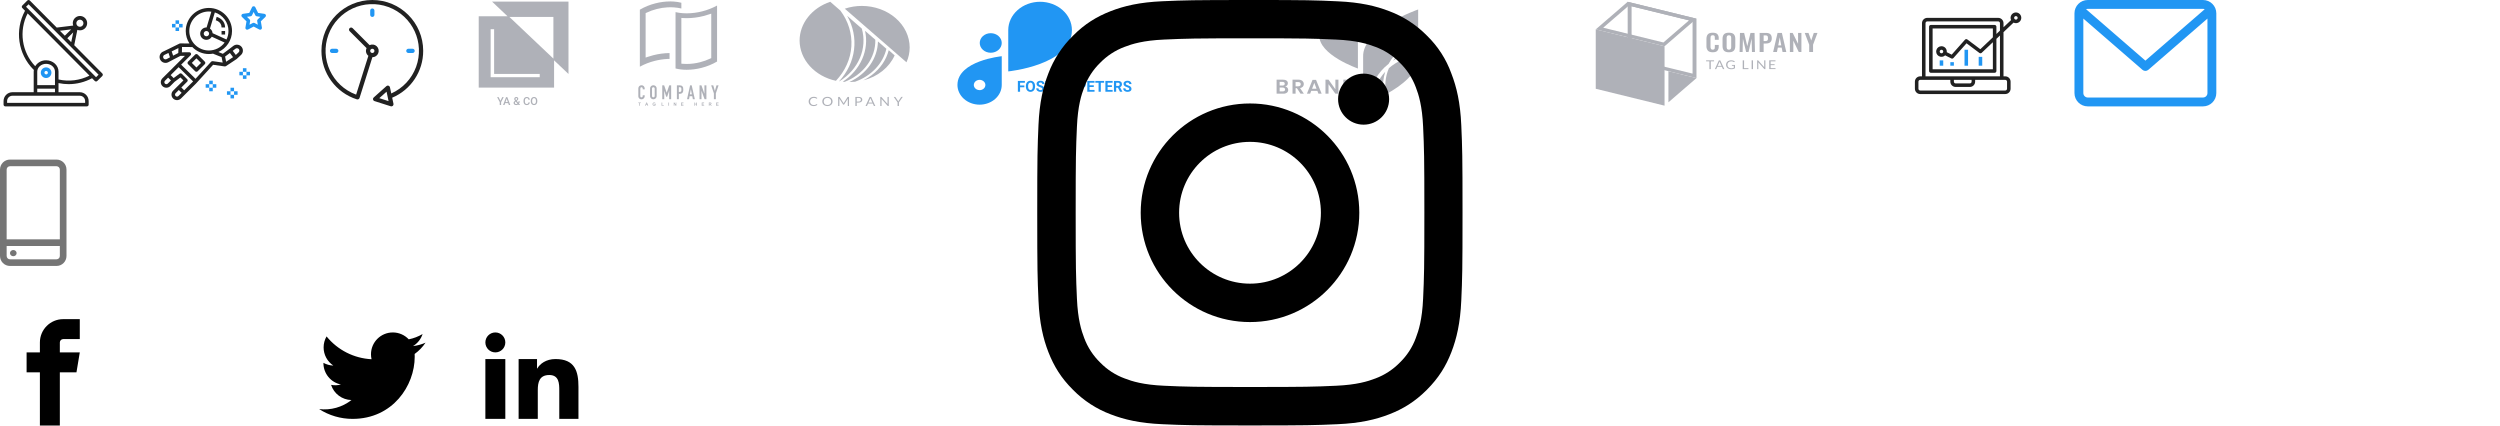
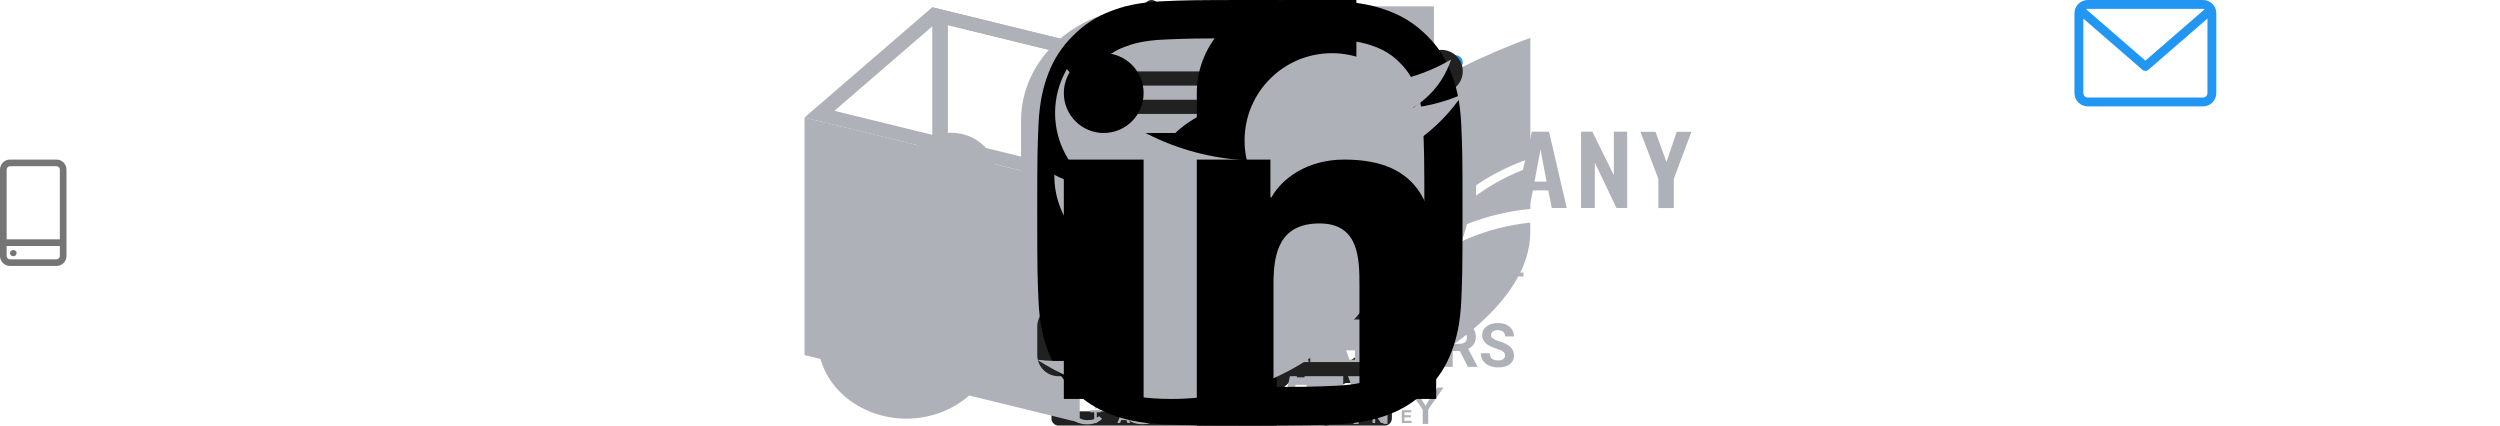
<svg xmlns="http://www.w3.org/2000/svg" width="752" height="128">
-   <svg id="icon-antenna-1" width="32" height="32" viewBox="0 0 32 32" x="0" y="0">
+   <svg id="icon-antenna-1" viewBox="0 0 32 32" x="0" y="0">
    <path fill="#212121" d="m30.773 22.098-8.443-8.505.937-4.615c.242.094.499.144.758.146h.006a2.159 2.159 0 1 0-2.008-1.435l-4.96.605L8.972.161a.534.534 0 0 0-.377-.16.532.532 0 0 0-.373.155L6.709 1.66a.534.534 0 0 0 0 .754l.814.826a14.943 14.943 0 0 0 2.519 17.663.513.513 0 0 0 .146.098c-.034.18-.051.364-.052.547v6.187h-6.4a2.67 2.67 0 0 0-2.667 2.667v1.067c0 .295.239.533.533.533h24.533a.533.533 0 0 0 .533-.533v-1.067a2.67 2.67 0 0 0-2.667-2.667h-6.4v-2.742a15.09 15.09 0 0 0 3.049.32 14.854 14.854 0 0 0 7.04-1.783l.818.823a.534.534 0 0 0 .377.16.532.532 0 0 0 .373-.155l1.513-1.504a.534.534 0 0 0 0-.754zM23.28 6.233a1.066 1.066 0 1 1 .752 1.822h-.003a1.067 1.067 0 0 1-.747-1.823h-.002zm-1.256 3.505-.598 2.946-1.175-1.182 1.774-1.763zm-.605-.902-1.92 1.909-1.485-1.493 3.405-.415zM24.004 28.8a1.6 1.6 0 0 1 1.6 1.6v.533H2.137V30.4a1.6 1.6 0 0 1 1.6-1.6h20.267zm-7.467-2.133v1.067h-5.333v-1.067h5.333zM11.204 25.6v-4.053c0-1.294 1.196-2.347 2.667-2.347s2.667 1.053 2.667 2.347V25.6h-5.333zm6.4-1.696v-2.357c0-1.882-1.675-3.413-3.733-3.413a3.8 3.8 0 0 0-3.281 1.786A13.87 13.87 0 0 1 8.311 4.033l18.602 18.708a13.818 13.818 0 0 1-9.309 1.163zm11.289-.684L7.836 2.039l.755-.752 7.935 7.98c.004 0 .006.007.01.01l13.115 13.191-.757.752z" />
    <path fill="#2196f3" d="M13.876 20.267h-.005a1.6 1.6 0 1 0-.004 3.2h.005a1.6 1.6 0 1 0 .004-3.2zm.373 1.978a.534.534 0 0 1-.752-.756.534.534 0 0 1 .373-.155.532.532 0 0 1 .373.911h.005z" />
  </svg>
-   <svg id="icon-astronaut-1" width="32" height="32" viewBox="0 0 32 32" x="48" y="0">
+   <svg id="icon-astronaut-1" viewBox="0 0 32 32" x="0" y="0">
    <path fill="#2196f3" d="M31.974 4.524a.534.534 0 0 0-.43-.363l-1.91-.278-.855-1.731c-.179-.365-.777-.365-.956 0l-.855 1.731-1.91.278a.535.535 0 0 0-.296.91l1.383 1.348-.326 1.903c-.034.2.048.402.212.522a.53.53 0 0 0 .562.04l1.709-.899 1.709.899a.536.536 0 0 0 .775-.563l-.326-1.903 1.383-1.348a.536.536 0 0 0 .135-.547zm-2.463 1.327a.534.534 0 0 0-.153.472l.191 1.114-1-.526a.533.533 0 0 0-.498 0l-1.001.526.191-1.114a.534.534 0 0 0-.153-.472l-.81-.789 1.119-.163a.532.532 0 0 0 .402-.292l.5-1.013.5 1.013a.535.535 0 0 0 .402.292l1.119.163-.809.789zM26.134 20.522h-1.067v1.067h1.067v-1.067zM26.134 22.656h-1.067v1.067h1.067v-1.067zM27.2 21.589h-1.067v1.067H27.2v-1.067zM25.067 21.589H24v1.067h1.067v-1.067zM22.4 26.389h-1.067v1.067H22.4v-1.067zM22.4 28.522h-1.067v1.067H22.4v-1.067zM23.467 27.456H22.4v1.067h1.067v-1.067zM21.333 27.456h-1.067v1.067h1.067v-1.067zM16 24.256h-1.067v1.067H16v-1.067zM16 26.389h-1.067v1.067H16v-1.067zM17.067 25.322H16v1.067h1.067v-1.067zM14.933 25.322h-1.067v1.067h1.067v-1.067zM5.867 6.122H4.8v1.067h1.067V6.122zM5.867 8.255H4.8v1.067h1.067V8.255z" />
    <path fill="#2196f3" d="M6.933 7.189H5.866v1.067h1.067V7.189zM4.8 7.189H3.733v1.067H4.8V7.189z" />
    <path fill="#212121" d="M24.715 14.159a1.775 1.775 0 0 0-1.188-.705 1.778 1.778 0 0 0-1.34.352l-1.252.96-1.898 1.417-1.358-.541c2.421-1.086 4.114-3.508 4.114-6.32 0-3.823-3.123-6.933-6.961-6.933s-6.961 3.11-6.961 6.933a6.86 6.86 0 0 0 1.12 3.758l-2.764-.024h-.005c-.009 0-.015.004-.023.005a.515.515 0 0 0-.155.031l-.038.013c-.006.003-.013.003-.019.006l-3.233 1.596-.001.001-1.893.911a.397.397 0 0 0-.063.035 1.779 1.779 0 0 0-.598 2.295c.22.429.595.745 1.056.889a1.776 1.776 0 0 0 1.378-.128l1.388-.738 2.264-1.169 1.357-.008L2.2 22.211l-.002.001-1.339 1.333c-.316.315-.49.732-.49 1.178s.174.863.49 1.179c.325.323.752.485 1.179.485s.854-.162 1.18-.485l1.314-1.309 1.741-1.3.901.897-1.762 1.754-.002.001-1.339 1.333c-.316.315-.49.732-.49 1.178s.174.863.49 1.179c.325.323.753.485 1.18.485s.855-.162 1.18-.485l3.482-3.467.001-.002 1.01-1-.004-.004c.006-.006.015-.009.022-.015l5.166-5.658 3.471.494a.52.52 0 0 0 .262-.033c.018-.006.033-.015.05-.023.019-.01.039-.015.058-.027l3.213-2.133c.012-.008.018-.021.029-.029.013-.01.029-.014.041-.026l1.271-1.191c.662-.62.753-1.635.212-2.362zM2.13 17.77a.714.714 0 0 1-.558.052.717.717 0 0 1-.213-1.26l1.314-.632.449 1.313-.992.527zm3.498-1.828-1.548.8-.439-1.283 2.027-1.001-.04 1.484zm15.099-6.62a5.79 5.79 0 0 1-.599 2.559l-4.181-1.899a1.863 1.863 0 0 0-.788-1.388l1.464-4.86c2.378.756 4.105 2.974 4.105 5.588zm-11.789 0c0-3.235 2.644-5.867 5.894-5.867.253 0 .5.021.745.052l-1.432 4.754c-.019-.001-.037-.006-.057-.006-1.033 0-1.873.837-1.873 1.867s.84 1.867 1.873 1.867c.694 0 1.294-.383 1.618-.945l3.862 1.755a5.894 5.894 0 0 1-4.737 2.39c-3.25 0-5.894-2.632-5.894-5.867zm5.956.8c0 .441-.362.8-.806.8s-.806-.359-.806-.8c0-.441.362-.8.806-.8s.806.359.806.8zM2.465 25.146a.608.608 0 0 1-.854.001.592.592 0 0 1 0-.844l.962-.959.851.848-.959.955zm3.214 3.734a.608.608 0 0 1-.855.001.592.592 0 0 1 0-.844l.963-.959.852.848-.96.955zm3.481-3.469-.002.001-1.765 1.76-.852-.848 1.763-1.755.002-.001c.04-.04.065-.088.09-.135.007-.014.02-.026.026-.04.017-.041.019-.085.026-.129.003-.025.014-.047.014-.073 0-.036-.013-.07-.02-.106-.006-.032-.006-.065-.019-.095a.55.55 0 0 0-.091-.138c-.01-.012-.014-.027-.025-.038h-.001l-.001-.002-1.607-1.6c-.017-.017-.039-.024-.058-.038a.507.507 0 0 0-.087-.058.515.515 0 0 0-.093-.033.507.507 0 0 0-.103-.02.5.5 0 0 0-.095.005.53.53 0 0 0-.104.02.477.477 0 0 0-.094.045c-.02.011-.042.015-.061.029L4.23 23.486l-.901-.897 2.399-2.386 4.361 4.289-.928.919zm6.819-7.017c-.015-.002-.03.004-.045.003a.556.556 0 0 0-.3.075.492.492 0 0 0-.083.061c-.013.011-.028.017-.04.029l-4.698 5.146-4.328-4.257 2.833-2.818a.534.534 0 0 0-.379-.911v-.001l-2.219.013.028-1.607 3.104.027a6.947 6.947 0 0 0 4.981 2.101c.437 0 .864-.045 1.279-.123.04.032.079.065.13.085l2.41.96.152.758.178.885-3.003-.427zm4.041.178-.313-1.558 1.446-1.08.947 1.257-2.08 1.381zm3.754-2.831-.838.785-.931-1.236.831-.637a.735.735 0 0 1 .543-.143.718.718 0 0 1 .48.284.713.713 0 0 1-.085.947z" />
    <path fill="#212121" d="m13.602 18.544-2.143-2.133a.534.534 0 0 0-.753 0l-2.142 2.133a.537.537 0 0 0 0 .756l2.142 2.133a.536.536 0 0 0 .753 0l2.143-2.133a.535.535 0 0 0 0-.756zm-2.519 1.759-1.387-1.381 1.387-1.381 1.387 1.381-1.387 1.381zM17.164 5.071l-.258 1.036c.071.018 1.738.452 1.738 2.149h1.067c0-2.017-1.666-2.965-2.547-3.185zM19.711 9.322h-1.067v1.067h1.067V9.322z" />
  </svg>
-   <svg id="icon-clock-1" width="32" height="32" viewBox="0 0 32 32" x="96" y="0">
+   <svg id="icon-clock-1" viewBox="0 0 32 32" x="0" y="0">
    <path fill="#212121" d="M31.297 15.301C31.295 6.849 24.442-.002 15.989 0S.686 6.855.688 15.308a15.304 15.304 0 0 0 10.649 14.576.662.662 0 0 0 .529-.065.637.637 0 0 0 .283-.356l3.865-12.25a1.912 1.912 0 1 0-.84-3.635l-5.106-5.107a.637.637 0 0 0-.902.902l5.103 5.109a1.876 1.876 0 0 0 .536 2.309l-3.683 11.673C3.844 25.783.118 17.71 2.799 10.432S13.553-.572 20.831 2.109s11.004 10.754 8.323 18.032a14.042 14.042 0 0 1-7.462 7.973l-.398-1.874a.638.638 0 0 0-1.048-.344l-3.837 3.426a.637.637 0 0 0 .231 1.084l4.899 1.563a.638.638 0 0 0 .819-.74l-.391-1.839a15.255 15.255 0 0 0 9.329-14.089zm-15.305-.637a.638.638 0 1 1 0 1.277.638.638 0 0 1 0-1.277zm2.101 14.864 2.184-1.948.603 2.84-2.787-.892z" />
    <path fill="#2196f3" d="M15.354 3.185V4.46a.638.638 0 1 0 1.276 0V3.185a.638.638 0 0 0-1.276 0zM3.876 14.664a.638.638 0 0 0 0 1.276h1.275a.638.638 0 1 0 0-1.276H3.876zM28.108 15.939a.638.638 0 1 0 0-1.276h-1.275a.638.638 0 0 0 0 1.276h1.275z" />
  </svg>
-   <svg id="icon-company1" width="27" height="32" viewBox="0 0 27 32" x="144" y="0">
+   <svg id="icon-company1" viewBox="0 0 27 32" x="0" y="0">
    <path fill="#afb1b8" d="m4 .475 4.672 4.423L0 4.893v21.458h22.667v-8.204l4.667 4.418V.476H4.001zm18.462 17.153L9.215 5.088h13.247v12.54zm-4.113 5.584H3.587V8.78H4.63v13.454h13.719v.977zM7.073 29.208l-.545 1.123-.545-1.123h-.457l.796 1.497v.872h.413v-.872l.794-1.497h-.456zm.685 2.37.192-.552h.918l.194.552h.43l-.897-2.37h-.369l-.895 2.37h.428zm.651-1.867.343.983h-.687l.343-.983zm2.171.926a.537.537 0 0 0-.09.301c0 .2.07.362.21.487.141.124.329.186.563.186s.436-.063.605-.19l.133.158h.459l-.348-.412c.137-.187.205-.426.205-.718h-.343a.95.95 0 0 1-.099.435l-.457-.54.161-.117a.894.894 0 0 0 .246-.247.524.524 0 0 0 .075-.273.487.487 0 0 0-.166-.376.598.598 0 0 0-.423-.153.629.629 0 0 0-.456.163.576.576 0 0 0-.169.439.58.58 0 0 0 .054.236c.037.081.101.18.194.296-.176.126-.294.235-.353.327zm1.069.524a.603.603 0 0 1-.374.133c-.118 0-.213-.034-.283-.103s-.106-.157-.106-.267c0-.127.065-.24.195-.339l.05-.036.518.61zm-.424-1.05c-.112-.138-.168-.252-.168-.343 0-.079.023-.145.068-.197s.107-.078.184-.078c.072 0 .131.022.177.067.047.043.07.096.07.158 0 .093-.034.17-.101.23l-.05.041-.181.124zm3.857 1.288c.163-.142.256-.34.28-.592h-.41c-.022.169-.073.29-.155.363s-.203.109-.365.109a.459.459 0 0 1-.404-.202c-.091-.135-.137-.33-.137-.586v-.21c.002-.253.051-.444.146-.575a.483.483 0 0 1 .413-.197c.154 0 .271.038.35.114.08.075.13.197.15.368h.41c-.026-.259-.119-.46-.278-.602s-.37-.213-.632-.213a.955.955 0 0 0-.514.138c-.148.092-.261.224-.34.394s-.119.367-.119.591v.221c.003.218.044.41.122.575s.189.292.332.383a.932.932 0 0 0 .5.133c.27 0 .487-.071.649-.212zm2.42-.332c.08-.176.12-.38.12-.612v-.132a1.423 1.423 0 0 0-.124-.607.897.897 0 0 0-.347-.4c-.149-.093-.32-.14-.513-.14s-.365.047-.514.142a.924.924 0 0 0-.347.405 1.456 1.456 0 0 0-.122.612v.133c.001.227.042.427.124.601a.934.934 0 0 0 .348.402.96.96 0 0 0 .514.14.947.947 0 0 0 .514-.14.908.908 0 0 0 .345-.404zm-.441-1.34c.1.14.15.341.15.604v.124c0 .267-.049.47-.148.609a.483.483 0 0 1-.42.208.492.492 0 0 1-.423-.213c-.101-.142-.151-.343-.151-.604v-.137c.002-.255.053-.452.153-.591.101-.14.24-.21.418-.21.182 0 .323.07.422.21z" />
  </svg>
-   <svg id="icon-company2" width="24" height="32" viewBox="0 0 24 32" x="192" y="0">
+   <svg id="icon-company2" viewBox="0 0 24 32" x="0" y="0">
    <path fill="#afb1b8" d="M10.333 2.202h-.082c-.127-.008-.254-.011-.38-.014h-.275c-.24 0-.484.006-.727.018a.505.505 0 0 0-.055 0 17.08 17.08 0 0 0-6.349 1.62l-.261.126V17.32l.611-.207c.536-.184 1.107-.35 1.698-.504a20.731 20.731 0 0 1 4.888-.649v1.756c-.218.002-.431.008-.643.018h-.05c-1.269.07-2.528.263-3.76.577a19.11 19.11 0 0 0-4.48 1.746V2.912a17.931 17.931 0 0 1 4.7-1.911A17.94 17.94 0 0 1 9.597.43h.258c.309.008.609.022.892.043.744.052 1.483.17 2.207.352v1.729a13.54 13.54 0 0 0-2.182-.326 5.148 5.148 0 0 0-.437-.025zm3.042 1.768c.383.029.78.043 1.182.043a19.006 19.006 0 0 0 4.657-.597 19.187 19.187 0 0 0 4.478-1.747v16.84c-1.47.856-3.053 1.5-4.701 1.912a18.089 18.089 0 0 1-4.429.57 13.539 13.539 0 0 1-3.36-.396V3.646a13.76 13.76 0 0 0 2.174.325zm8.57.13-.611.206c-.562.189-1.129.358-1.698.508a20.693 20.693 0 0 1-5.075.651c-.399 0-.765-.011-1.12-.034l-.487-.032v13.752l.418.037c.388.034.788.051 1.191.051a16.284 16.284 0 0 0 3.997-.517 16.81 16.81 0 0 0 3.123-1.122l.261-.126V4.101zM1.653 25.917a.9.9 0 0 0-.68-.275 1.002 1.002 0 0 0-.393.074.874.874 0 0 0-.502.508.984.984 0 0 0-.07.379v2.291c-.005.161.025.322.09.47a.922.922 0 0 0 .229.307.804.804 0 0 0 .315.163c.111.031.226.047.342.048a.86.86 0 0 0 .37-.08.951.951 0 0 0 .505-.519.919.919 0 0 0 .073-.365v-.256h-.599v.204a.525.525 0 0 1-.035.204.368.368 0 0 1-.087.129.41.41 0 0 1-.25.087.307.307 0 0 1-.281-.122.543.543 0 0 1-.079-.307v-2.136a.723.723 0 0 1 .073-.342.303.303 0 0 1 .293-.138.317.317 0 0 1 .267.129.485.485 0 0 1 .099.307v.198h.593v-.233a1.1 1.1 0 0 0-.073-.401.928.928 0 0 0-.2-.322zM5.21 25.891a1.07 1.07 0 0 0-.681-.252 1.058 1.058 0 0 0-.357.064.947.947 0 0 0-.548.508c-.06.14-.09.291-.087.444v2.197c-.004.155.026.308.087.45a.886.886 0 0 0 .232.307.928.928 0 0 0 .316.193 1.038 1.038 0 0 0 .714 0c.119-.043.229-.109.324-.193a.938.938 0 0 0 .226-.307c.061-.142.091-.295.087-.45v-2.197a1.076 1.076 0 0 0-.087-.444.99.99 0 0 0-.226-.321zm-.28 2.962a.387.387 0 0 1-.119.317.441.441 0 0 1-.564 0 .389.389 0 0 1-.119-.317v-2.197a.387.387 0 0 1 .119-.317.441.441 0 0 1 .564 0 .389.389 0 0 1 .119.317v2.197zM9.882 29.834v-4.159h-.576l-.756 2.202h-.011l-.762-2.202h-.57v4.159h.594v-2.53h.011l.582 1.789h.296l.586-1.789h.011v2.53h.594zM13.258 25.966a.82.82 0 0 0-.336-.227 1.314 1.314 0 0 0-.431-.064h-.883v4.159h.593V28.21h.305a1.09 1.09 0 0 0 .535-.114.863.863 0 0 0 .325-.318.989.989 0 0 0 .136-.362 3 3 0 0 0 .032-.473c.006-.2-.014-.399-.058-.594a.896.896 0 0 0-.218-.382zm-.306 1.269a.523.523 0 0 1-.055.216.333.333 0 0 1-.153.146.613.613 0 0 1-.28.052h-.27v-1.414h.305a.558.558 0 0 1 .267.052c.061.035.11.089.139.154.032.073.05.152.052.232v.276c0 .096.006.197 0 .286h-.006zM16.065 25.675h-.486l-.916 4.159h.593l.174-.894h.808l.174.894h.593l-.939-4.159zm-.547 2.699.292-1.508h.011l.29 1.508h-.593zM19.894 28.18h-.011l-.895-2.506h-.57v4.159h.593v-2.501h.012l.906 2.501h.557v-4.159h-.593v2.506zM23.516 25.675l-.477 1.654h-.012l-.477-1.654h-.628l.814 2.401v1.758h.593v-1.758l.814-2.401h-.628zM0 31.008h.286v.801H.48v-.801h.284v-.164H0v.164zM2.401 30.844l-.374.966h.206l.079-.22h.385l.082.22h.211l-.383-.966h-.206zm-.031.584.131-.358.131.358h-.263zM4.775 31.454h.223v.124a.368.368 0 0 1-.229.081.242.242 0 0 1-.204-.092.409.409 0 0 1-.072-.252c0-.215.093-.322.278-.322a.206.206 0 0 1 .218.153l.191-.037c-.041-.189-.177-.284-.409-.284a.49.49 0 0 0-.338.124.466.466 0 0 0-.139.371.524.524 0 0 0 .124.362.46.46 0 0 0 .367.141.582.582 0 0 0 .409-.153v-.381h-.418v.163zM7.199 30.844h-.196v.966h.677v-.164h-.481v-.801zM9.248 30.844h-.195v.966h.195v-.966zM11.252 31.489l-.396-.645h-.189v.966h.182v-.631l.388.631h.194v-.966h-.179v.645zM13.064 31.385h.481v-.164h-.481v-.212h.518v-.164h-.713v.966h.733v-.164h-.538v-.261zM17.456 31.225h-.38v-.381h-.194v.966h.194v-.422h.38v.422h.194v-.966h-.194v.381zM19.279 31.385h.483v-.164h-.483v-.212h.519v-.164h-.713v.966h.732v-.164h-.538v-.261zM21.75 31.385c.168-.026.254-.115.254-.269.005-.041-.001-.083-.018-.12s-.043-.07-.077-.094a.542.542 0 0 0-.283-.057h-.409v.966h.194v-.404h.038a.265.265 0 0 1 .121.021.204.204 0 0 1 .069.071l.211.307h.232l-.118-.189a.67.67 0 0 0-.214-.232zm-.196-.134h-.144v-.243h.153a.504.504 0 0 1 .197.023c.014.012.025.028.033.045s.011.036.01.055c-.001.019-.006.037-.015.054s-.021.031-.037.042a.55.55 0 0 1-.197.023zM23.613 31.385h.481v-.164h-.481v-.212h.519v-.164h-.715v.966h.733v-.164h-.538v-.261z" />
  </svg>
-   <svg id="icon-company3" width="34" height="32" viewBox="0 0 34 32" x="240" y="0">
+   <svg id="icon-company3" viewBox="0 0 34 32" x="0" y="0">
    <path fill="#afb1b8" d="M5.643 31.315a.095.095 0 0 1 .064.025l.166.159a1.373 1.373 0 0 1-.467.302c-.21.076-.435.113-.663.108a1.767 1.767 0 0 1-.623-.101 1.37 1.37 0 0 1-.469-.285 1.277 1.277 0 0 1-.303-.44 1.472 1.472 0 0 1-.106-.565 1.31 1.31 0 0 1 .436-1.007c.142-.124.312-.222.499-.287.205-.069.422-.103.642-.101.204-.004.407.027.596.092.165.062.316.148.447.255l-.139.17a.173.173 0 0 1-.035.031.097.097 0 0 1-.056.013.136.136 0 0 1-.06-.018l-.075-.045-.104-.058a1.3 1.3 0 0 0-.139-.056 1.46 1.46 0 0 0-.436-.063 1.328 1.328 0 0 0-.461.076c-.136.048-.26.121-.361.213a.987.987 0 0 0-.235.339 1.155 1.155 0 0 0-.085.448 1.17 1.17 0 0 0 .085.455.994.994 0 0 0 .231.338.938.938 0 0 0 .345.209c.136.049.281.073.428.072.085.001.17-.004.253-.014a1.01 1.01 0 0 0 .548-.233.127.127 0 0 1 .079-.029zM10.441 30.517c.003.192-.035.382-.112.561-.068.163-.174.311-.313.436s-.306.222-.491.286a2.02 2.02 0 0 1-1.263 0 1.454 1.454 0 0 1-.488-.287 1.288 1.288 0 0 1-.316-.44 1.462 1.462 0 0 1 0-1.125c.071-.164.178-.314.316-.442.139-.12.305-.214.488-.276a1.992 1.992 0 0 1 1.263 0c.185.065.351.163.49.287.137.125.243.273.314.435.077.181.115.372.112.565zm-.436 0a1.186 1.186 0 0 0-.079-.451.941.941 0 0 0-.222-.338.971.971 0 0 0-.351-.213 1.456 1.456 0 0 0-.918 0 .971.971 0 0 0-.351.213.897.897 0 0 0-.224.338 1.322 1.322 0 0 0 0 .903.926.926 0 0 0 .575.549 1.5 1.5 0 0 0 .918 0 .98.98 0 0 0 .351-.211.933.933 0 0 0 .222-.338c.056-.145.082-.298.079-.451zM13.715 30.99l.044.101c.017-.036.031-.069.048-.101a.95.95 0 0 1 .054-.099l1.062-1.677c.021-.029.039-.047.06-.052a.283.283 0 0 1 .087-.009h.314v2.727h-.372v-2.09a.737.737 0 0 1 0-.094l-1.068 1.7c-.014.025-.035.047-.062.062s-.059.023-.091.023h-.06c-.032 0-.064-.007-.091-.022s-.049-.037-.062-.062l-1.099-1.711v2.189h-.359v-2.722h.314a.283.283 0 0 1 .087.009c.026.011.046.03.058.052l1.084 1.678a.662.662 0 0 1 .054.097zM17.71 30.855v1.021h-.415v-2.723h.926c.175-.003.349.017.517.059.134.033.259.091.366.17a.713.713 0 0 1 .208.267.825.825 0 0 1 .071.348.771.771 0 0 1-.301.621 1.062 1.062 0 0 1-.368.18 1.757 1.757 0 0 1-.501.063l-.503-.007zm0-.293h.503a1.2 1.2 0 0 0 .322-.041.71.71 0 0 0 .233-.117.526.526 0 0 0 .191-.409c.005-.076-.009-.151-.042-.222s-.082-.134-.145-.186a.889.889 0 0 0-.559-.146h-.503v1.122zM23.294 31.88h-.328a.158.158 0 0 1-.091-.025.17.17 0 0 1-.054-.063l-.282-.659H21.12l-.293.659a.152.152 0 0 1-.145.088h-.328l1.246-2.727h.432l1.263 2.727zm-2.057-1.013h1.172l-.494-1.11a1.746 1.746 0 0 1-.093-.256l-.048.143a1.404 1.404 0 0 1-.046.116l-.49 1.108zM25.089 29.165a.178.178 0 0 1 .062.049l1.818 2.056v-2.117h.372v2.727h-.208a.204.204 0 0 1-.085-.016.221.221 0 0 1-.066-.05l-1.816-2.054a.737.737 0 0 1 0 .094v2.027h-.372v-2.727h.22a.191.191 0 0 1 .075.013zM30.402 30.795v1.083h-.415v-1.083l-1.149-1.642h.372a.15.15 0 0 1 .089.023.23.23 0 0 1 .056.061l.719 1.059a1.064 1.064 0 0 1 .127.242l.054-.117a.975.975 0 0 1 .071-.125l.708-1.067a.295.295 0 0 1 .054-.058.14.14 0 0 1 .089-.027h.376l-1.151 1.65zM13.51 24.576c.181.02.364.036.548.051 2.803-1.089 5.174-2.873 6.817-5.126s2.485-4.878 2.421-7.546l-3.089-2.684c.628 2.84.334 5.776-.849 8.479s-3.208 5.067-5.849 6.827z" />
    <path fill="#afb1b8" d="m12.407 24.451.083.014c2.822-1.754 4.974-4.203 6.176-7.03s1.402-5.904.571-8.83l-4.4-3.823c1.78 3.142 2.496 6.659 2.066 10.141s-1.989 6.786-4.496 9.528zM27.328 15.106c-.747 2.931-2.563 5.574-5.177 7.537a16.532 16.532 0 0 1-2.459 1.534c2.128-.544 4.085-1.504 5.718-2.809s2.9-2.917 3.703-4.714l-1.784-1.549z" />
    <path fill="#afb1b8" d="m26.628 14.674-2.541-2.207c-.049 2.517-.872 4.976-2.385 7.123s-3.66 3.902-6.217 5.084h.012c.57 0 1.139-.03 1.706-.088 2.39-.848 4.502-2.196 6.147-3.926s2.771-3.785 3.278-5.985zM12.774 3.17 9.743.533c-2.709.91-5.04 2.509-6.686 4.588S.526 9.663.517 12.187c.01 2.789 1.09 5.495 3.07 7.69s4.745 3.754 7.859 4.43c2.78-2.942 4.407-6.579 4.646-10.38s-.924-7.569-3.319-10.757zM33.63 14.268c-.011-3.309-1.529-6.479-4.221-8.818s-6.342-3.658-10.15-3.668a16.144 16.144 0 0 0-5.146.832L32.67 18.737a10.94 10.94 0 0 0 .96-4.469z" />
  </svg>
-   <svg id="icon-company4" width="65" height="32" viewBox="0 0 65 32" x="288" y="0">
-     <path fill="#2196f3" d="M10.016 9.983h-.002c-1.827 0-3.308 1.316-3.308 2.94v.002c0 1.624 1.481 2.94 3.308 2.94h.002c1.827 0 3.308-1.316 3.308-2.94v-.002c0-1.624-1.481-2.94-3.308-2.94zM34.434 9.043c-.005-2.255-1.015-4.417-2.81-6.012S27.398.538 24.86.533c-2.538.004-4.972.902-6.767 2.497s-2.806 3.757-2.811 6.013v12.436s19.149-1.895 19.151-12.434v-.002zM0 25.562c.005 1.569.708 3.073 1.956 4.183s2.94 1.735 4.706 1.74c1.765-.005 3.457-.63 4.705-1.739s1.952-2.613 1.957-4.182V16.91S-.001 18.23-.001 25.562zm6.662 1.55c-.345 0-.682-.091-.969-.261s-.511-.413-.643-.696-.167-.595-.099-.896.233-.577.477-.794.555-.364.893-.424c.338-.06.689-.029 1.008.088s.591.316.783.571a1.404 1.404 0 0 1 .163 1.456c-.087.189-.216.36-.378.505-.162.145-.355.259-.567.338s-.439.119-.669.119v-.006zM20.128 26.258h-1.286v1.328h-.67v-3.25h2.116v.542h-1.446v.839h1.286v.54zm3.218-.223c0 .32-.057.6-.17.842s-.275.427-.487.558c-.21.131-.451.196-.723.196a1.289 1.289 0 0 1-1.212-.748 1.907 1.907 0 0 1-.176-.83v-.161c0-.32.057-.601.172-.844a1.285 1.285 0 0 1 1.212-.756c.271 0 .511.065.721.196.211.129.374.316.489.56.116.242.174.523.174.841v.145zm-.678-.147c0-.341-.061-.6-.183-.777s-.296-.266-.522-.266a.596.596 0 0 0-.52.263c-.122.174-.184.43-.185.768v.158c0 .332.061.589.183.772s.298.275.527.275a.592.592 0 0 0 .518-.263c.121-.177.182-.434.183-.772v-.158zm2.85.846a.342.342 0 0 0-.134-.29c-.089-.068-.25-.14-.482-.214a3.465 3.465 0 0 1-.551-.223c-.369-.199-.554-.468-.554-.806 0-.176.049-.332.147-.469a.985.985 0 0 1 .426-.324c.186-.077.394-.116.625-.116.232 0 .439.042.621.127a.978.978 0 0 1 .422.355.926.926 0 0 1 .152.522h-.67a.434.434 0 0 0-.141-.346c-.094-.083-.225-.125-.395-.125-.164 0-.291.035-.382.105a.323.323 0 0 0-.136.272c0 .106.053.194.158.266.107.071.264.138.471.201.381.115.659.257.833.426s.261.381.261.634a.785.785 0 0 1-.319.663c-.213.159-.499.239-.859.239-.25 0-.478-.045-.683-.136a1.1 1.1 0 0 1-.471-.377.97.97 0 0 1-.161-.554h.672c0 .359.214.538.643.538a.631.631 0 0 0 .373-.096.318.318 0 0 0 .134-.272zm3.574-1.855h-.996v2.708h-.67v-2.708h-.982v-.542h2.647v.542zm2.339 1.299h-1.286v.871h1.509v.538h-2.179v-3.25h2.174v.542h-1.504v.775h1.286v.525zm1.82.218h-.533v1.19h-.67v-3.25h1.208c.384 0 .68.086.888.257s.312.413.312.725a.998.998 0 0 1-.145.556.979.979 0 0 1-.435.353l.703 1.328v.031h-.719l-.609-1.19zm-.534-.542h.54c.168 0 .298-.042.391-.127a.463.463 0 0 0 .138-.355.49.49 0 0 0-.132-.362c-.086-.088-.219-.132-.4-.132h-.538v.975zm4.058.587v1.145h-.67v-3.25h1.268c.244 0 .458.045.643.134a.98.98 0 0 1 .429.382c.1.164.15.35.15.56 0 .318-.109.57-.328.754-.217.183-.519.275-.904.275h-.587zm0-.542h.598c.177 0 .312-.042.404-.125.094-.083.141-.202.141-.357 0-.159-.047-.288-.141-.386s-.223-.149-.388-.152h-.614v1.02zm4.237.279h-1.286v.871h1.509v.538h-2.179v-3.25h2.174v.542h-1.504v.775h1.286v.525zm3.107-1.299h-.995v2.708h-.67v-2.708h-.982v-.542h2.647v.542zm2.339 1.299h-1.286v.871h1.509v.538h-2.178v-3.25h2.174v.542h-1.504v.775h1.286v.525zm1.819.218h-.533v1.19h-.67v-3.25h1.208c.384 0 .68.086.888.257s.313.413.313.725a.998.998 0 0 1-.145.556.979.979 0 0 1-.435.353l.703 1.328v.031h-.719l-.609-1.19zm-.533-.542h.54c.168 0 .298-.042.391-.127a.463.463 0 0 0 .138-.355.49.49 0 0 0-.132-.362c-.086-.088-.219-.132-.4-.132h-.538v.975zm3.935.88a.342.342 0 0 0-.134-.29c-.089-.068-.25-.14-.482-.214a3.465 3.465 0 0 1-.551-.223c-.369-.199-.554-.468-.554-.806 0-.176.049-.332.147-.469a.985.985 0 0 1 .426-.324c.186-.077.394-.116.625-.116.232 0 .439.042.621.127a.973.973 0 0 1 .422.355.926.926 0 0 1 .152.522h-.67a.434.434 0 0 0-.141-.346c-.094-.083-.225-.125-.395-.125-.164 0-.291.035-.382.105a.323.323 0 0 0-.136.272c0 .106.053.194.158.266.107.071.264.138.471.201.381.115.658.257.833.426s.261.381.261.634a.785.785 0 0 1-.319.663c-.213.159-.499.239-.859.239-.25 0-.478-.045-.683-.136a1.1 1.1 0 0 1-.471-.377.97.97 0 0 1-.161-.554h.672c0 .359.214.538.643.538a.634.634 0 0 0 .373-.096.318.318 0 0 0 .134-.272z" />
+   <svg id="icon-company4" viewBox="0 0 65 32" x="0" y="0">
+     <path fill="#afb1b8" d="M10.016 9.983h-.002c-1.827 0-3.308 1.316-3.308 2.94v.002c0 1.624 1.481 2.94 3.308 2.94h.002c1.827 0 3.308-1.316 3.308-2.94v-.002c0-1.624-1.481-2.94-3.308-2.94zM34.434 9.043c-.005-2.255-1.015-4.417-2.81-6.012S27.398.538 24.86.533c-2.538.004-4.972.902-6.767 2.497s-2.806 3.757-2.811 6.013v12.436s19.149-1.895 19.151-12.434v-.002zM0 25.562c.005 1.569.708 3.073 1.956 4.183s2.94 1.735 4.706 1.74c1.765-.005 3.457-.63 4.705-1.739s1.952-2.613 1.957-4.182V16.91S-.001 18.23-.001 25.562zm6.662 1.55c-.345 0-.682-.091-.969-.261s-.511-.413-.643-.696-.167-.595-.099-.896.233-.577.477-.794.555-.364.893-.424c.338-.06.689-.029 1.008.088s.591.316.783.571a1.404 1.404 0 0 1 .163 1.456c-.087.189-.216.36-.378.505-.162.145-.355.259-.567.338s-.439.119-.669.119v-.006zM20.128 26.258h-1.286v1.328h-.67v-3.25h2.116v.542h-1.446v.839h1.286v.54zm3.218-.223c0 .32-.057.6-.17.842s-.275.427-.487.558c-.21.131-.451.196-.723.196a1.289 1.289 0 0 1-1.212-.748 1.907 1.907 0 0 1-.176-.83v-.161c0-.32.057-.601.172-.844a1.285 1.285 0 0 1 1.212-.756c.271 0 .511.065.721.196.211.129.374.316.489.56.116.242.174.523.174.841v.145zm-.678-.147c0-.341-.061-.6-.183-.777s-.296-.266-.522-.266a.596.596 0 0 0-.52.263c-.122.174-.184.43-.185.768v.158c0 .332.061.589.183.772s.298.275.527.275a.592.592 0 0 0 .518-.263c.121-.177.182-.434.183-.772v-.158zm2.85.846a.342.342 0 0 0-.134-.29c-.089-.068-.25-.14-.482-.214a3.465 3.465 0 0 1-.551-.223c-.369-.199-.554-.468-.554-.806 0-.176.049-.332.147-.469a.985.985 0 0 1 .426-.324c.186-.077.394-.116.625-.116.232 0 .439.042.621.127a.978.978 0 0 1 .422.355.926.926 0 0 1 .152.522h-.67a.434.434 0 0 0-.141-.346c-.094-.083-.225-.125-.395-.125-.164 0-.291.035-.382.105a.323.323 0 0 0-.136.272c0 .106.053.194.158.266.107.071.264.138.471.201.381.115.659.257.833.426s.261.381.261.634a.785.785 0 0 1-.319.663c-.213.159-.499.239-.859.239-.25 0-.478-.045-.683-.136a1.1 1.1 0 0 1-.471-.377.97.97 0 0 1-.161-.554h.672c0 .359.214.538.643.538a.631.631 0 0 0 .373-.096.318.318 0 0 0 .134-.272zm3.574-1.855h-.996v2.708h-.67v-2.708h-.982v-.542h2.647v.542zm2.339 1.299h-1.286v.871h1.509v.538h-2.179v-3.25h2.174v.542h-1.504v.775h1.286v.525zm1.82.218h-.533v1.19h-.67v-3.25h1.208c.384 0 .68.086.888.257s.312.413.312.725a.998.998 0 0 1-.145.556.979.979 0 0 1-.435.353l.703 1.328v.031h-.719l-.609-1.19zm-.534-.542h.54c.168 0 .298-.042.391-.127a.463.463 0 0 0 .138-.355.49.49 0 0 0-.132-.362c-.086-.088-.219-.132-.4-.132h-.538v.975zm4.058.587v1.145h-.67v-3.25h1.268c.244 0 .458.045.643.134a.98.98 0 0 1 .429.382c.1.164.15.35.15.56 0 .318-.109.57-.328.754-.217.183-.519.275-.904.275h-.587zm0-.542h.598c.177 0 .312-.042.404-.125.094-.083.141-.202.141-.357 0-.159-.047-.288-.141-.386s-.223-.149-.388-.152h-.614v1.02zm4.237.279h-1.286v.871h1.509v.538h-2.179v-3.25h2.174v.542h-1.504v.775h1.286v.525zm3.107-1.299h-.995v2.708h-.67v-2.708h-.982v-.542h2.647v.542zm2.339 1.299h-1.286v.871h1.509v.538h-2.178v-3.25h2.174v.542h-1.504v.775h1.286v.525zm1.819.218h-.533v1.19h-.67v-3.25h1.208c.384 0 .68.086.888.257s.313.413.313.725a.998.998 0 0 1-.145.556.979.979 0 0 1-.435.353l.703 1.328v.031h-.719l-.609-1.19zm-.533-.542h.54c.168 0 .298-.042.391-.127a.463.463 0 0 0 .138-.355.49.49 0 0 0-.132-.362c-.086-.088-.219-.132-.4-.132h-.538v.975zm3.935.88a.342.342 0 0 0-.134-.29c-.089-.068-.25-.14-.482-.214a3.465 3.465 0 0 1-.551-.223c-.369-.199-.554-.468-.554-.806 0-.176.049-.332.147-.469a.985.985 0 0 1 .426-.324c.186-.077.394-.116.625-.116.232 0 .439.042.621.127a.973.973 0 0 1 .422.355.926.926 0 0 1 .152.522h-.67a.434.434 0 0 0-.141-.346c-.094-.083-.225-.125-.395-.125-.164 0-.291.035-.382.105a.323.323 0 0 0-.136.272c0 .106.053.194.158.266.107.071.264.138.471.201.381.115.658.257.833.426s.261.381.261.634a.785.785 0 0 1-.319.663c-.213.159-.499.239-.859.239-.25 0-.478-.045-.683-.136a1.1 1.1 0 0 1-.471-.377.97.97 0 0 1-.161-.554h.672c0 .359.214.538.643.538a.634.634 0 0 0 .373-.096.318.318 0 0 0 .134-.272z" />
  </svg>
-   <svg id="icon-company5" width="43" height="32" viewBox="0 0 43 32" x="384" y="0">
+   <svg id="icon-company5" viewBox="0 0 43 32" x="0" y="0">
    <path fill="#afb1b8" d="M3.239 26.373a.98.98 0 0 1 .25.665c.008.158-.022.315-.089.46s-.169.275-.298.38a1.788 1.788 0 0 1-1.125.307H0V23.97h1.937c.382-.023.761.076 1.073.28.125.096.224.217.289.354s.095.286.086.435a.923.923 0 0 1-.225.645 1.06 1.06 0 0 1-.589.329c.262.044.499.172.668.36zM.92 25.737h.828a.835.835 0 0 0 .526-.14c.062-.052.111-.116.141-.187s.043-.148.036-.225c.006-.076-.007-.153-.037-.224s-.078-.135-.138-.188a.858.858 0 0 0-.542-.142H.92v1.106zm1.435 1.616c.066-.053.119-.119.153-.193s.049-.155.043-.235c.005-.081-.01-.163-.045-.238s-.088-.142-.155-.195a.907.907 0 0 0-.562-.152H.921v1.159H1.8a.93.93 0 0 0 .556-.146zM7.197 28.185 6.12 26.538h-.405v1.647h-.927V23.97h1.754c.442-.028.879.1 1.221.358.245.229.393.53.417.85s-.078.637-.287.894a1.46 1.46 0 0 1-.837.428l1.147 1.684H7.195zm-1.482-2.222h.758c.526 0 .789-.213.789-.638a.586.586 0 0 0-.193-.473.87.87 0 0 0-.596-.171h-.767l.009 1.283zM12.262 27.337h-1.847l-.326.848h-.972l1.696-4.168h1.05l1.689 4.168h-.972l-.319-.848zm-.247-.639-.675-1.779-.675 1.779h1.349zM18.602 28.185h-.92l-2.062-2.867v2.867h-.918V23.97h.918l2.062 2.883V23.97h.92v4.215zM23.852 27.176c-.19.318-.48.577-.832.743-.4.185-.845.276-1.293.266H20.09V23.97h1.637c.448-.011.891.078 1.293.259.352.163.642.419.832.735.189.343.288.722.288 1.106s-.099.763-.288 1.106zm-1.053-.101c.263-.28.407-.637.407-1.006s-.144-.726-.407-1.006a1.692 1.692 0 0 0-1.152-.358h-.639v2.729h.639a1.7 1.7 0 0 0 1.152-.358zM12.838.522s11.873 4.104 11.621 10.043V20.61s-11.864-4.106-11.617-10.045L12.837.522zM35.037 18.259c2.242-1.413 4.836-2.288 7.544-2.545v-3.145c-3.12 1.101-5.766 3.097-7.544 5.69z" />
    <path fill="#afb1b8" d="M33.69 19.206c1.835-3.384 5.017-5.995 8.891-7.296V2.849S25.672 8.695 26.03 17.153v14.302s.753-.262 1.939-.752c0-.457 0-.918.054-1.382.35-3.926 2.389-7.565 5.668-10.115z" />
    <path fill="#afb1b8" d="M32.081 24.52a13.62 13.62 0 0 1 .592-2.928c-2.042 2.203-3.278 4.936-3.536 7.815-.025.272-.038.544-.045.824a50.77 50.77 0 0 0 3.252-1.569 13.564 13.564 0 0 1-.263-4.141zM32.754 24.571a12.973 12.973 0 0 0 .209 3.75c4.62-2.531 9.811-6.442 9.611-11.168v-.412c-3.301.338-6.389 1.659-8.79 3.76a13.125 13.125 0 0 0-1.03 4.069z" />
  </svg>
-   <svg id="icon-company6" width="67" height="32" viewBox="0 0 67 32" x="480" y="0">
+   <svg id="icon-company6" viewBox="0 0 67 32" x="0" y="0">
    <path fill="#afb1b8" d="M33.724 15.224a2.095 2.095 0 0 1-.43-1.414v-2.05c0-.628.142-1.106.428-1.433s.775-.489 1.469-.488c.652 0 1.115.139 1.389.417.299.355.444.789.411 1.226v.482h-1.167v-.488a2.476 2.476 0 0 0-.034-.478.467.467 0 0 0-.167-.284.681.681 0 0 0-.423-.111.711.711 0 0 0-.444.117.544.544 0 0 0-.193.313 2.398 2.398 0 0 0-.046.507v2.488c-.018.24.033.48.15.699.058.074.139.132.233.169s.198.05.301.039a.632.632 0 0 0 .413-.113.505.505 0 0 0 .174-.302c.027-.165.039-.332.036-.498v-.505h1.167v.461c.033.456-.109.909-.403 1.289-.268.305-.725.457-1.396.457s-1.179-.163-1.466-.501zM38.583 15.245c-.295-.319-.442-.784-.442-1.4v-2.157c0-.609.147-1.07.442-1.383s.788-.469 1.478-.467c.686 0 1.177.156 1.471.467.295.313.444.774.444 1.383v2.157c0 .609-.15 1.076-.449 1.397s-.788.482-1.466.482c-.679 0-1.181-.163-1.478-.48zm2.022-.518c.106-.2.154-.419.14-.638v-2.641a1.17 1.17 0 0 0-.138-.626c-.059-.075-.142-.135-.238-.172s-.203-.05-.308-.037c-.105-.013-.212 0-.308.037s-.18.096-.24.172a1.15 1.15 0 0 0-.14.626v2.653c-.015.219.033.439.14.638.068.067.152.121.246.158a.82.82 0 0 0 .6 0 .732.732 0 0 0 .246-.158v-.012zM43.38 9.901h1.256l.945 3.979.966-3.979h1.222l.123 5.743h-.904l-.097-3.992-.932 3.992h-.725l-.966-4.006-.089 4.006h-.913l.114-5.743zM49.301 9.901h1.957c1.127 0 1.691.544 1.691 1.631 0 1.041-.593 1.561-1.78 1.56h-.667v2.553h-1.208l.007-5.743zm1.672 2.455c.119.013.24.004.355-.028s.22-.084.309-.154a.928.928 0 0 0 .174-.649 1.801 1.801 0 0 0-.058-.521c-.017-.057-.047-.111-.089-.158s-.093-.086-.153-.116a1.262 1.262 0 0 0-.539-.092h-.469v1.716h.469zM54.691 9.901h1.297l1.331 5.743h-1.126l-.263-1.324h-1.157l-.271 1.324h-1.143l1.331-5.743zm1.109 3.754-.452-2.411-.452 2.411h.903zM58.395 9.901h.846l1.619 3.276V9.901h1.003v5.743h-.804l-1.628-3.42v3.42h-1.036l.002-5.743zM64.209 13.455l-1.346-3.546h1.133l.821 2.277.771-2.277h1.109l-1.329 3.546v2.19h-1.16v-2.19zM35.589 18.156v.3h-.986v2.334h-.413v-2.334h-.99v-.3h2.389zM38.679 20.79h-.319a.139.139 0 0 1-.089-.025.133.133 0 0 1-.053-.06l-.285-.626h-1.367l-.285.626a.172.172 0 0 1-.044.071.152.152 0 0 1-.089.025h-.319l1.208-2.634h.42l1.222 2.624zm-2-.978h1.14l-.483-1.072a1.75 1.75 0 0 1-.089-.248c-.017.05-.031.098-.046.14l-.044.11-.478 1.07zM40.762 20.532c.076.003.151.003.227 0a1.72 1.72 0 0 0 .367-.079c.053-.019.106-.042.162-.065v-.592h-.483c-.012.001-.024-.001-.035-.005s-.021-.009-.03-.016a.062.062 0 0 1-.024-.048v-.202h.937v1.01a1.842 1.842 0 0 1-.51.215c-.099.025-.2.043-.302.054a3.775 3.775 0 0 1-.353.017 1.842 1.842 0 0 1-.609-.098 1.485 1.485 0 0 1-.483-.275 1.293 1.293 0 0 1-.312-.417 1.316 1.316 0 0 1-.111-.547 1.352 1.352 0 0 1 .109-.551c.069-.156.176-.298.312-.417.138-.119.302-.212.483-.273.207-.067.426-.1.647-.098.112 0 .225.008.336.023a1.65 1.65 0 0 1 .53.171c.074.041.144.087.21.138l-.116.163c-.009.015-.023.027-.039.036s-.036.014-.055.014a.16.16 0 0 1-.075-.021 1.582 1.582 0 0 1-.118-.063 1.02 1.02 0 0 0-.162-.071 1.508 1.508 0 0 0-.529-.081 1.407 1.407 0 0 0-.466.073 1.026 1.026 0 0 0-.355.209.918.918 0 0 0-.225.328 1.23 1.23 0 0 0 0 .878.938.938 0 0 0 .242.332c.099.09.219.162.353.209.154.046.316.063.478.052zM44.612 20.49h1.319v.3h-1.722v-2.634h.413l-.01 2.334zM47.304 20.79h-.413v-2.634h.413v2.634zM48.84 18.168a.189.189 0 0 1 .063.048l1.766 1.986a.737.737 0 0 1 0-.094v-1.962h.36v2.645h-.208a.19.19 0 0 1-.089-.015.23.23 0 0 1-.065-.05l-1.764-1.984v2.048h-.345v-2.634h.215c.023 0 .046.004.068.012zM54.07 18.156v.29h-1.464v.87h1.186v.279h-1.186v.899h1.464v.29h-1.889v-2.628h1.889zM10.782 1.888l18.343 4.497v15.757l-18.343-4.494V1.889zM9.605.545v17.867l20.694 5.074V5.621L9.605.545z" />
    <path fill="#afb1b8" d="M20.696 31.781 0 26.702V8.836l20.696 5.076V31.78z" />
    <path fill="#afb1b8" d="m9.948 1.686 18.104 4.44-7.699 6.649L2.247 8.333l7.702-6.647zM9.605.545 0 8.837l20.696 5.076 9.603-8.292L9.605.545zM21.861 30.776l8.438-7.287-8.438-2.071v9.358z" />
  </svg>
-   <svg id="icon-diagram-1" width="32" height="32" viewBox="0 0 32 32" x="576" y="0">
+   <svg id="icon-diagram-1" viewBox="0 0 32 32" x="0" y="0">
    <path fill="#2196f3" d="M14.926 14.965h1.066v4.798h-1.066v-4.797zM19.19 17.097h1.066v2.665H19.19v-2.665zM10.661 18.696h1.066v1.066h-1.066v-1.066zM7.463 18.163h1.066v1.599H7.463v-1.599z" />
    <path fill="#212121" d="M1.599 28.291h25.587a1.6 1.6 0 0 0 1.599-1.599V24.56a1.6 1.6 0 0 0-1.599-1.599h-.533V9.668L29.681 6.8a1.608 1.608 0 1 0-.746-.763L26.654 8.2V6.97a1.6 1.6 0 0 0-1.599-1.599H3.733A1.6 1.6 0 0 0 2.134 6.97v15.992h-.533a1.6 1.6 0 0 0-1.599 1.599v2.132a1.6 1.6 0 0 0 1.599 1.599zM30.384 4.837a.533.533 0 1 1 0 1.067.533.533 0 0 1 0-1.067zM3.198 6.969c0-.294.239-.533.533-.533h21.322c.294 0 .533.239.533.533v2.239l-1.066 1.013V8.035a.533.533 0 0 0-.533-.533H4.797a.533.533 0 0 0-.533.533v13.326c0 .294.239.533.533.533h19.19a.533.533 0 0 0 .533-.533v-9.674l1.066-1.01v12.284H3.198V6.969zm4.798 6.93a1.598 1.598 0 1 0 1.107 2.749l1.853.93a.532.532 0 0 0 .636-.123l3.939-4.431 3.872 2.901a.533.533 0 0 0 .686-.039l3.365-3.188v8.131H5.33V8.569h18.124v2.66l-3.771 3.572-3.904-2.927a.533.533 0 0 0-.718.072l-3.993 4.493-1.493-.746c.011-.064.018-.129.02-.193a1.6 1.6 0 0 0-1.599-1.599zm.533 1.599a.533.533 0 1 1-1.067 0 .533.533 0 0 1 1.067 0zm3.198 8.528h5.331v.533a.533.533 0 0 1-.533.533h-4.264a.533.533 0 0 1-.533-.533v-.533zm-10.661.534c0-.294.239-.533.533-.533h9.062v.533a1.6 1.6 0 0 0 1.599 1.599h4.264a1.6 1.6 0 0 0 1.599-1.599v-.533h9.062c.294 0 .533.239.533.533v2.132a.533.533 0 0 1-.533.533H1.598a.533.533 0 0 1-.533-.533V24.56z" />
  </svg>
  <svg id="icon-envelope" width="43" height="32" viewBox="0 0 43 32" x="624" y="0">
    <path fill="#2196f3" d="M38.667 0H4C1.794 0 0 1.794 0 4v24c0 2.206 1.794 4 4 4h34.667c2.206 0 4-1.794 4-4V4c0-2.206-1.794-4-4-4zm0 2.667c.181 0 .353.038.511.103L21.334 18.236 3.49 2.77a1.32 1.32 0 0 1 .511-.103h34.667zm0 26.666H4A1.334 1.334 0 0 1 2.667 28V5.587L20.46 21.008a1.335 1.335 0 0 0 1.748 0L40.001 5.587V28c0 .736-.598 1.333-1.333 1.333z" />
  </svg>
  <svg id="icon-smartphone" width="20" height="32" viewBox="0 0 20 32" x="0" y="48">
    <path fill="#757575" d="M17 0H3C1.346 0 0 1.346 0 3v26c0 1.654 1.346 3 3 3h14c1.654 0 3-1.346 3-3V3c0-1.654-1.346-3-3-3zM3 2h14a1 1 0 0 1 1 1v21H2V3a1 1 0 0 1 1-1zm14 28H3a1 1 0 0 1-1-1v-3h16v3a1 1 0 0 1-1 1z" />
    <path fill="#757575" d="M4.707 27.478c.391.365.391.956 0 1.321s-1.024.365-1.414 0c-.391-.365-.391-.956 0-1.321s1.024-.365 1.414 0z" />
  </svg>
-   <svg id="icon-facebook" width="32" height="32" viewBox="0 0 32 32" x="0" y="96">
+   <svg id="icon-facebook" viewBox="0 0 32 32" x="0" y="0">
    <path d="M19 6h5V0h-5c-3.86 0-7 3.14-7 7v3H8v6h4v16h6V16h5l1-6h-6V7c0-.542.458-1 1-1z" />
  </svg>
  <svg id="icon-instagram" viewBox="0 0 32 32" x="0" y="0">
    <path d="M16 2.881c4.275 0 4.781.019 6.462.094 1.563.069 2.406.331 2.969.55a4.952 4.952 0 0 1 1.837 1.194 5.015 5.015 0 0 1 1.2 1.838c.219.563.481 1.412.55 2.969.075 1.688.094 2.194.094 6.463s-.019 4.781-.094 6.463c-.069 1.563-.331 2.406-.55 2.969a4.94 4.94 0 0 1-1.194 1.837 5.02 5.02 0 0 1-1.837 1.2c-.563.219-1.413.481-2.969.55-1.688.075-2.194.094-6.463.094s-4.781-.019-6.463-.094c-1.563-.069-2.406-.331-2.969-.55a4.952 4.952 0 0 1-1.838-1.194 5.02 5.02 0 0 1-1.2-1.837c-.219-.563-.481-1.413-.55-2.969-.075-1.688-.094-2.194-.094-6.463s.019-4.781.094-6.463c.069-1.563.331-2.406.55-2.969a4.964 4.964 0 0 1 1.194-1.838 5.015 5.015 0 0 1 1.838-1.2c.563-.219 1.412-.481 2.969-.55 1.681-.075 2.188-.094 6.463-.094zM16 0c-4.344 0-4.887.019-6.594.094-1.7.075-2.869.35-3.881.744-1.056.412-1.95.956-2.837 1.85a7.833 7.833 0 0 0-1.85 2.831C.444 6.538.169 7.7.094 9.4.019 11.113 0 11.656 0 16s.019 4.887.094 6.594c.075 1.7.35 2.869.744 3.881.413 1.056.956 1.95 1.85 2.837a7.82 7.82 0 0 0 2.831 1.844c1.019.394 2.181.669 3.881.744 1.706.075 2.25.094 6.594.094s4.888-.019 6.594-.094c1.7-.075 2.869-.35 3.881-.744 1.05-.406 1.944-.956 2.831-1.844s1.438-1.781 1.844-2.831c.394-1.019.669-2.181.744-3.881.075-1.706.094-2.25.094-6.594s-.019-4.887-.094-6.594c-.075-1.7-.35-2.869-.744-3.881a7.506 7.506 0 0 0-1.831-2.844A7.82 7.82 0 0 0 26.482.843C25.463.449 24.301.174 22.601.099c-1.712-.081-2.256-.1-6.6-.1z" />
    <path d="M16 7.781c-4.537 0-8.219 3.681-8.219 8.219s3.681 8.219 8.219 8.219 8.219-3.681 8.219-8.219A8.221 8.221 0 0 0 16 7.781zm0 13.55a5.331 5.331 0 1 1 0-10.663 5.331 5.331 0 0 1 0 10.663zM26.462 7.456a1.919 1.919 0 1 1-3.838 0 1.919 1.919 0 0 1 3.838 0z" />
  </svg>
-   <svg id="icon-twitter" width="32" height="32" viewBox="0 0 32 32" x="96" y="96">
-     <path d="M32 7.075a12.941 12.941 0 0 1-3.769 1.031 6.601 6.601 0 0 0 2.887-3.631 13.21 13.21 0 0 1-4.169 1.594A6.565 6.565 0 0 0 22.155 4a6.563 6.563 0 0 0-6.563 6.563c0 .512.056 1.012.169 1.494A18.635 18.635 0 0 1 2.23 5.195a6.56 6.56 0 0 0-.887 3.3 6.557 6.557 0 0 0 2.919 5.463 6.565 6.565 0 0 1-2.975-.819v.081a6.565 6.565 0 0 0 5.269 6.437 6.574 6.574 0 0 1-2.968.112 6.588 6.588 0 0 0 6.131 4.563 13.17 13.17 0 0 1-9.725 2.719 18.568 18.568 0 0 0 10.069 2.95c12.075 0 18.681-10.006 18.681-18.681 0-.287-.006-.569-.019-.85A13.216 13.216 0 0 0 32 7.076z" />
+   <svg id="icon-twitter" viewBox="0 0 32 32" x="0" y="0">
+     <path fill="#afb1b8" d="M32 7.075a12.941 12.941 0 0 1-3.769 1.031 6.601 6.601 0 0 0 2.887-3.631 13.21 13.21 0 0 1-4.169 1.594A6.565 6.565 0 0 0 22.155 4a6.563 6.563 0 0 0-6.563 6.563c0 .512.056 1.012.169 1.494A18.635 18.635 0 0 1 2.23 5.195a6.56 6.56 0 0 0-.887 3.3 6.557 6.557 0 0 0 2.919 5.463 6.565 6.565 0 0 1-2.975-.819v.081a6.565 6.565 0 0 0 5.269 6.437 6.574 6.574 0 0 1-2.968.112 6.588 6.588 0 0 0 6.131 4.563 13.17 13.17 0 0 1-9.725 2.719 18.568 18.568 0 0 0 10.069 2.95c12.075 0 18.681-10.006 18.681-18.681 0-.287-.006-.569-.019-.85A13.216 13.216 0 0 0 32 7.076z" />
  </svg>
-   <svg id="icon-linkedin2" width="32" height="32" viewBox="0 0 32 32" x="144" y="96">
+   <svg id="icon-linkedin2" viewBox="0 0 32 32" x="0" y="0">
    <path d="M12 12h5.535v2.837h.079c.77-1.381 2.655-2.837 5.464-2.837C28.92 12 30 15.637 30 20.367V30h-5.769v-8.54c0-2.037-.042-4.657-3.001-4.657-3.005 0-3.463 2.218-3.463 4.509V30H12V12zM2 12h6v18H2V12zM8 7a3 3 0 1 1-6 0 3 3 0 0 1 6 0z" />
  </svg>
</svg>
